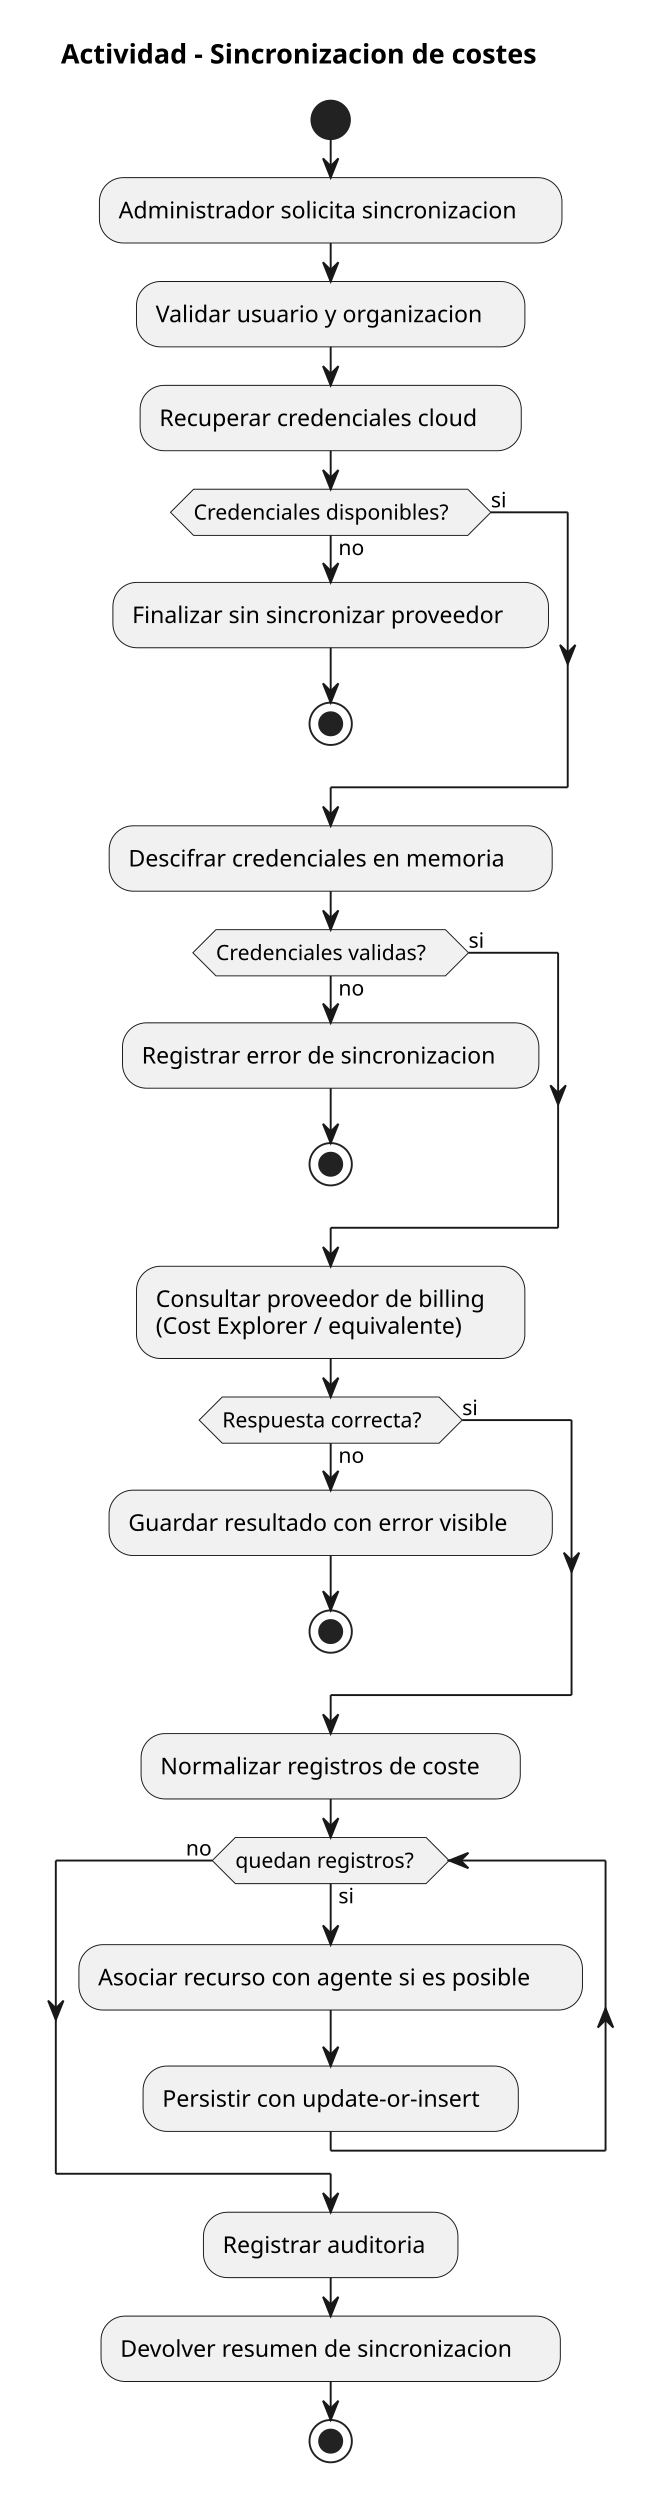
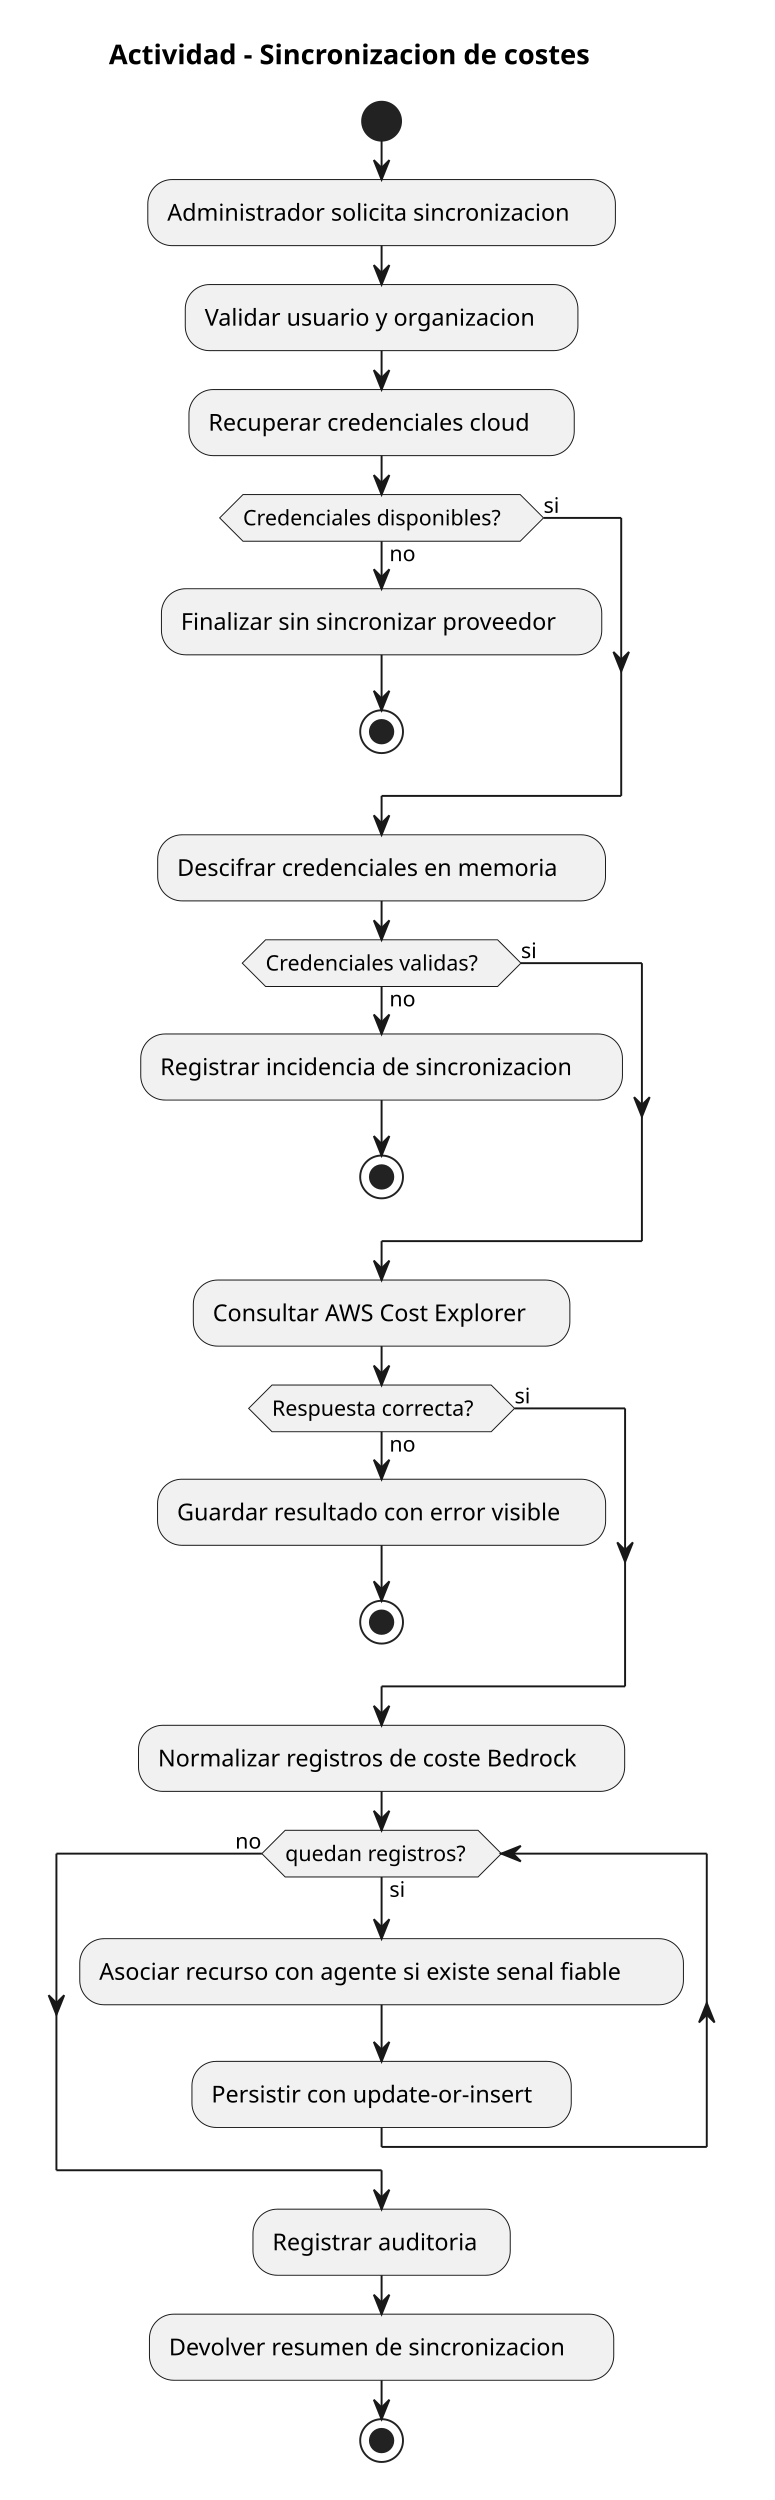
- <svg xmlns="http://www.w3.org/2000/svg" contentStyleType="text/css" data-diagram-type="ACTIVITY" height="1299px" preserveAspectRatio="none" style="width:349px;height:1299px;background:#FFFFFF;" version="1.1" viewBox="0 0 349 1299" width="349px" zoomAndPan="magnify">
+ <svg xmlns="http://www.w3.org/2000/svg" contentStyleType="text/css" data-diagram-type="ACTIVITY" height="1285px" preserveAspectRatio="none" style="width:398px;height:1285px;background:#FFFFFF;" version="1.1" viewBox="0 0 398 1285" width="398px" zoomAndPan="magnify">
  <defs />
  <g>
    <g class="title" data-source-line="1">
-       <text fill="#000000" font-family="sans-serif" font-size="14" font-weight="700" lengthAdjust="spacing" textLength="284.348" x="31.649" y="32.995">Actividad - Sincronizacion de costes</text>
+       <text fill="#000000" font-family="sans-serif" font-size="14" font-weight="700" lengthAdjust="spacing" textLength="284.348" x="55.966" y="32.995">Actividad - Sincronizacion de costes</text>
    </g>
-     <ellipse cx="171.823" cy="62.297" fill="#222222" rx="10" ry="10" style="stroke:#222222;stroke-width:1;" />
-     <rect fill="#F1F1F1" height="33.969" rx="12.5" ry="12.5" style="stroke:#181818;stroke-width:0.5;" width="240.342" x="51.652" y="92.297" />
-     <text fill="#000000" font-family="sans-serif" font-size="12" lengthAdjust="spacing" textLength="220.342" x="61.652" y="113.436">Administrador solicita sincronizacion</text>
-     <rect fill="#F1F1F1" height="33.969" rx="12.5" ry="12.5" style="stroke:#181818;stroke-width:0.5;" width="201.822" x="70.912" y="146.266" />
-     <text fill="#000000" font-family="sans-serif" font-size="12" lengthAdjust="spacing" textLength="181.822" x="80.912" y="167.404">Validar usuario y organizacion</text>
-     <rect fill="#F1F1F1" height="33.969" rx="12.5" ry="12.5" style="stroke:#181818;stroke-width:0.5;" width="198.043" x="72.802" y="200.234" />
-     <text fill="#000000" font-family="sans-serif" font-size="12" lengthAdjust="spacing" textLength="178.043" x="82.802" y="221.373">Recuperar credenciales cloud</text>
-     <rect fill="#F1F1F1" height="33.969" rx="12.5" ry="12.5" style="stroke:#181818;stroke-width:0.5;" width="226.326" x="58.66" y="302.606" />
-     <text fill="#000000" font-family="sans-serif" font-size="12" lengthAdjust="spacing" textLength="206.326" x="68.66" y="323.744">Finalizar sin sincronizar proveedor</text>
-     <ellipse cx="171.823" cy="376.09" fill="none" rx="11" ry="11" style="stroke:#222222;stroke-width:1;" />
-     <ellipse cx="171.823" cy="376.09" fill="#222222" rx="6" ry="6" style="stroke:#222222;stroke-width:1;" />
-     <polygon fill="#F1F1F1" points="100.586,254.203,243.06,254.203,255.06,266.203,243.06,278.203,100.586,278.203,88.586,266.203,100.586,254.203" style="stroke:#181818;stroke-width:0.5;" />
-     <text fill="#000000" font-family="sans-serif" font-size="11" lengthAdjust="spacing" textLength="13.702" x="175.823" y="288.414">no</text>
-     <text fill="#000000" font-family="sans-serif" font-size="11" lengthAdjust="spacing" textLength="142.474" x="100.586" y="270.011">Credenciales disponibles?</text>
-     <text fill="#000000" font-family="sans-serif" font-size="11" lengthAdjust="spacing" textLength="8.787" x="255.06" y="263.609">si</text>
-     <rect fill="#F1F1F1" height="33.969" rx="12.5" ry="12.5" style="stroke:#181818;stroke-width:0.5;" width="230.182" x="56.732" y="429.09" />
-     <text fill="#000000" font-family="sans-serif" font-size="12" lengthAdjust="spacing" textLength="210.182" x="66.732" y="450.228">Descifrar credenciales en memoria</text>
-     <rect fill="#F1F1F1" height="33.969" rx="12.5" ry="12.5" style="stroke:#181818;stroke-width:0.5;" width="216.353" x="63.647" y="531.461" />
-     <text fill="#000000" font-family="sans-serif" font-size="12" lengthAdjust="spacing" textLength="196.353" x="73.647" y="552.6">Registrar error de sincronizacion</text>
-     <ellipse cx="171.823" cy="604.945" fill="none" rx="11" ry="11" style="stroke:#222222;stroke-width:1;" />
-     <ellipse cx="171.823" cy="604.945" fill="#222222" rx="6" ry="6" style="stroke:#222222;stroke-width:1;" />
-     <polygon fill="#F1F1F1" points="112.201,483.059,231.445,483.059,243.445,495.059,231.445,507.059,112.201,507.059,100.201,495.059,112.201,483.059" style="stroke:#181818;stroke-width:0.5;" />
-     <text fill="#000000" font-family="sans-serif" font-size="11" lengthAdjust="spacing" textLength="13.702" x="175.823" y="517.269">no</text>
-     <text fill="#000000" font-family="sans-serif" font-size="11" lengthAdjust="spacing" textLength="119.244" x="112.201" y="498.867">Credenciales validas?</text>
-     <text fill="#000000" font-family="sans-serif" font-size="11" lengthAdjust="spacing" textLength="8.787" x="243.445" y="492.464">si</text>
-     <rect fill="#F1F1F1" height="47.938" rx="12.5" ry="12.5" style="stroke:#181818;stroke-width:0.5;" width="201.781" x="70.933" y="657.945" />
-     <text fill="#000000" font-family="sans-serif" font-size="12" lengthAdjust="spacing" textLength="181.781" x="80.933" y="679.084">Consultar proveedor de billing</text>
-     <text fill="#000000" font-family="sans-serif" font-size="12" lengthAdjust="spacing" textLength="172.559" x="80.933" y="693.053">(Cost Explorer / equivalente)</text>
-     <rect fill="#F1F1F1" height="33.969" rx="12.5" ry="12.5" style="stroke:#181818;stroke-width:0.5;" width="230.305" x="56.671" y="774.285" />
-     <text fill="#000000" font-family="sans-serif" font-size="12" lengthAdjust="spacing" textLength="210.305" x="66.671" y="795.424">Guardar resultado con error visible</text>
-     <ellipse cx="171.823" cy="847.769" fill="none" rx="11" ry="11" style="stroke:#222222;stroke-width:1;" />
-     <ellipse cx="171.823" cy="847.769" fill="#222222" rx="6" ry="6" style="stroke:#222222;stroke-width:1;" />
-     <polygon fill="#F1F1F1" points="115.486,725.883,228.161,725.883,240.161,737.883,228.161,749.883,115.486,749.883,103.486,737.883,115.486,725.883" style="stroke:#181818;stroke-width:0.5;" />
-     <text fill="#000000" font-family="sans-serif" font-size="11" lengthAdjust="spacing" textLength="13.702" x="175.823" y="760.093">no</text>
-     <text fill="#000000" font-family="sans-serif" font-size="11" lengthAdjust="spacing" textLength="112.675" x="115.486" y="741.691">Respuesta correcta?</text>
-     <text fill="#000000" font-family="sans-serif" font-size="11" lengthAdjust="spacing" textLength="8.787" x="240.161" y="735.289">si</text>
-     <rect fill="#F1F1F1" height="33.969" rx="12.5" ry="12.5" style="stroke:#181818;stroke-width:0.5;" width="197.023" x="73.311" y="900.769" />
-     <text fill="#000000" font-family="sans-serif" font-size="12" lengthAdjust="spacing" textLength="177.023" x="83.311" y="921.908">Normalizar registros de coste</text>
-     <rect fill="#F1F1F1" height="33.969" rx="12.5" ry="12.5" style="stroke:#181818;stroke-width:0.5;" width="261.647" x="41" y="1010.449" />
-     <text fill="#000000" font-family="sans-serif" font-size="12" lengthAdjust="spacing" textLength="241.647" x="51" y="1031.587">Asociar recurso con agente si es posible</text>
-     <rect fill="#F1F1F1" height="33.969" rx="12.5" ry="12.5" style="stroke:#181818;stroke-width:0.5;" width="194.967" x="74.34" y="1073.515" />
-     <text fill="#000000" font-family="sans-serif" font-size="12" lengthAdjust="spacing" textLength="174.967" x="84.34" y="1094.654">Persistir con update-or-insert</text>
-     <polygon fill="#F1F1F1" points="122.269,954.738,221.377,954.738,233.377,966.738,221.377,978.738,122.269,978.738,110.269,966.738,122.269,954.738" style="stroke:#181818;stroke-width:0.5;" />
-     <text fill="#000000" font-family="sans-serif" font-size="11" lengthAdjust="spacing" textLength="8.787" x="175.823" y="988.949">si</text>
-     <text fill="#000000" font-family="sans-serif" font-size="11" lengthAdjust="spacing" textLength="99.107" x="122.269" y="970.546">quedan registros?</text>
-     <text fill="#000000" font-family="sans-serif" font-size="11" lengthAdjust="spacing" textLength="13.702" x="96.568" y="964.144">no</text>
-     <rect fill="#F1F1F1" height="33.969" rx="12.5" ry="12.5" style="stroke:#181818;stroke-width:0.5;" width="132.242" x="105.702" y="1149.484" />
-     <text fill="#000000" font-family="sans-serif" font-size="12" lengthAdjust="spacing" textLength="112.242" x="115.702" y="1170.623">Registrar auditoria</text>
-     <rect fill="#F1F1F1" height="33.969" rx="12.5" ry="12.5" style="stroke:#181818;stroke-width:0.5;" width="238.648" x="52.499" y="1203.453" />
-     <text fill="#000000" font-family="sans-serif" font-size="12" lengthAdjust="spacing" textLength="218.648" x="62.499" y="1224.591">Devolver resumen de sincronizacion</text>
-     <ellipse cx="171.823" cy="1268.421" fill="none" rx="11" ry="11" style="stroke:#222222;stroke-width:1;" />
-     <ellipse cx="171.823" cy="1268.421" fill="#222222" rx="6" ry="6" style="stroke:#222222;stroke-width:1;" />
-     <line style="stroke:#181818;stroke-width:1;" x1="171.823" x2="171.823" y1="72.297" y2="92.297" />
-     <polygon fill="#181818" points="167.823,82.297,171.823,92.297,175.823,82.297,171.823,86.297" style="stroke:#181818;stroke-width:1;" />
-     <line style="stroke:#181818;stroke-width:1;" x1="171.823" x2="171.823" y1="126.266" y2="146.266" />
-     <polygon fill="#181818" points="167.823,136.266,171.823,146.266,175.823,136.266,171.823,140.266" style="stroke:#181818;stroke-width:1;" />
-     <line style="stroke:#181818;stroke-width:1;" x1="171.823" x2="171.823" y1="180.234" y2="200.234" />
-     <polygon fill="#181818" points="167.823,190.234,171.823,200.234,175.823,190.234,171.823,194.234" style="stroke:#181818;stroke-width:1;" />
-     <line style="stroke:#181818;stroke-width:1;" x1="171.823" x2="171.823" y1="336.574" y2="365.09" />
-     <polygon fill="#181818" points="167.823,355.09,171.823,365.09,175.823,355.09,171.823,359.09" style="stroke:#181818;stroke-width:1;" />
-     <line style="stroke:#181818;stroke-width:1;" x1="171.823" x2="171.823" y1="278.203" y2="302.606" />
-     <polygon fill="#181818" points="167.823,292.606,171.823,302.606,175.823,292.606,171.823,296.606" style="stroke:#181818;stroke-width:1;" />
-     <line style="stroke:#181818;stroke-width:1;" x1="255.06" x2="294.986" y1="266.203" y2="266.203" />
-     <polygon fill="#181818" points="290.986,335.09,294.986,345.09,298.986,335.09,294.986,339.09" style="stroke:#181818;stroke-width:1;" />
-     <line style="stroke:#181818;stroke-width:1;" x1="294.986" x2="294.986" y1="266.203" y2="409.09" />
-     <line style="stroke:#181818;stroke-width:1;" x1="294.986" x2="171.823" y1="409.09" y2="409.09" />
-     <line style="stroke:#181818;stroke-width:1;" x1="171.823" x2="171.823" y1="409.09" y2="429.09" />
-     <polygon fill="#181818" points="167.823,419.09,171.823,429.09,175.823,419.09,171.823,423.09" style="stroke:#181818;stroke-width:1;" />
-     <line style="stroke:#181818;stroke-width:1;" x1="171.823" x2="171.823" y1="234.203" y2="254.203" />
-     <polygon fill="#181818" points="167.823,244.203,171.823,254.203,175.823,244.203,171.823,248.203" style="stroke:#181818;stroke-width:1;" />
-     <line style="stroke:#181818;stroke-width:1;" x1="171.823" x2="171.823" y1="565.43" y2="593.945" />
-     <polygon fill="#181818" points="167.823,583.945,171.823,593.945,175.823,583.945,171.823,587.945" style="stroke:#181818;stroke-width:1;" />
-     <line style="stroke:#181818;stroke-width:1;" x1="171.823" x2="171.823" y1="507.059" y2="531.461" />
-     <polygon fill="#181818" points="167.823,521.461,171.823,531.461,175.823,521.461,171.823,525.461" style="stroke:#181818;stroke-width:1;" />
-     <line style="stroke:#181818;stroke-width:1;" x1="243.445" x2="290" y1="495.059" y2="495.059" />
-     <polygon fill="#181818" points="286,563.945,290,573.945,294,563.945,290,567.945" style="stroke:#181818;stroke-width:1;" />
-     <line style="stroke:#181818;stroke-width:1;" x1="290" x2="290" y1="495.059" y2="637.945" />
-     <line style="stroke:#181818;stroke-width:1;" x1="290" x2="171.823" y1="637.945" y2="637.945" />
-     <line style="stroke:#181818;stroke-width:1;" x1="171.823" x2="171.823" y1="637.945" y2="657.945" />
-     <polygon fill="#181818" points="167.823,647.945,171.823,657.945,175.823,647.945,171.823,651.945" style="stroke:#181818;stroke-width:1;" />
-     <line style="stroke:#181818;stroke-width:1;" x1="171.823" x2="171.823" y1="463.059" y2="483.059" />
-     <polygon fill="#181818" points="167.823,473.059,171.823,483.059,175.823,473.059,171.823,477.059" style="stroke:#181818;stroke-width:1;" />
-     <line style="stroke:#181818;stroke-width:1;" x1="171.823" x2="171.823" y1="808.254" y2="836.769" />
-     <polygon fill="#181818" points="167.823,826.769,171.823,836.769,175.823,826.769,171.823,830.769" style="stroke:#181818;stroke-width:1;" />
-     <line style="stroke:#181818;stroke-width:1;" x1="171.823" x2="171.823" y1="749.883" y2="774.285" />
-     <polygon fill="#181818" points="167.823,764.285,171.823,774.285,175.823,764.285,171.823,768.285" style="stroke:#181818;stroke-width:1;" />
-     <line style="stroke:#181818;stroke-width:1;" x1="240.161" x2="296.976" y1="737.883" y2="737.883" />
-     <polygon fill="#181818" points="292.976,806.769,296.976,816.769,300.976,806.769,296.976,810.769" style="stroke:#181818;stroke-width:1;" />
-     <line style="stroke:#181818;stroke-width:1;" x1="296.976" x2="296.976" y1="737.883" y2="880.769" />
-     <line style="stroke:#181818;stroke-width:1;" x1="296.976" x2="171.823" y1="880.769" y2="880.769" />
-     <line style="stroke:#181818;stroke-width:1;" x1="171.823" x2="171.823" y1="880.769" y2="900.769" />
-     <polygon fill="#181818" points="167.823,890.769,171.823,900.769,175.823,890.769,171.823,894.769" style="stroke:#181818;stroke-width:1;" />
-     <line style="stroke:#181818;stroke-width:1;" x1="171.823" x2="171.823" y1="705.883" y2="725.883" />
-     <polygon fill="#181818" points="167.823,715.883,171.823,725.883,175.823,715.883,171.823,719.883" style="stroke:#181818;stroke-width:1;" />
-     <line style="stroke:#181818;stroke-width:1;" x1="171.823" x2="171.823" y1="1044.418" y2="1073.515" />
-     <polygon fill="#181818" points="167.823,1063.515,171.823,1073.515,175.823,1063.515,171.823,1067.515" style="stroke:#181818;stroke-width:1;" />
-     <line style="stroke:#181818;stroke-width:1;" x1="171.823" x2="171.823" y1="978.738" y2="1010.449" />
-     <polygon fill="#181818" points="167.823,1000.449,171.823,1010.449,175.823,1000.449,171.823,1004.449" style="stroke:#181818;stroke-width:1;" />
-     <line style="stroke:#181818;stroke-width:1;" x1="171.823" x2="171.823" y1="1107.484" y2="1117.484" />
-     <line style="stroke:#181818;stroke-width:1;" x1="171.823" x2="314.647" y1="1117.484" y2="1117.484" />
-     <polygon fill="#181818" points="310.647,1053.515,314.647,1043.515,318.647,1053.515,314.647,1049.515" style="stroke:#181818;stroke-width:1;" />
-     <line style="stroke:#181818;stroke-width:1;" x1="314.647" x2="314.647" y1="966.738" y2="1117.484" />
-     <line style="stroke:#181818;stroke-width:1;" x1="314.647" x2="233.377" y1="966.738" y2="966.738" />
-     <polygon fill="#181818" points="243.377,962.738,233.377,966.738,243.377,970.738,239.377,966.738" style="stroke:#181818;stroke-width:1;" />
-     <line style="stroke:#181818;stroke-width:1;" x1="110.269" x2="29" y1="966.738" y2="966.738" />
-     <polygon fill="#181818" points="25,1039.515,29,1049.515,33,1039.515,29,1043.515" style="stroke:#181818;stroke-width:1;" />
-     <line style="stroke:#181818;stroke-width:1;" x1="29" x2="29" y1="966.738" y2="1129.484" />
-     <line style="stroke:#181818;stroke-width:1;" x1="29" x2="171.823" y1="1129.484" y2="1129.484" />
-     <line style="stroke:#181818;stroke-width:1;" x1="171.823" x2="171.823" y1="1129.484" y2="1149.484" />
-     <polygon fill="#181818" points="167.823,1139.484,171.823,1149.484,175.823,1139.484,171.823,1143.484" style="stroke:#181818;stroke-width:1;" />
-     <line style="stroke:#181818;stroke-width:1;" x1="171.823" x2="171.823" y1="934.738" y2="954.738" />
-     <polygon fill="#181818" points="167.823,944.738,171.823,954.738,175.823,944.738,171.823,948.738" style="stroke:#181818;stroke-width:1;" />
-     <line style="stroke:#181818;stroke-width:1;" x1="171.823" x2="171.823" y1="1183.453" y2="1203.453" />
-     <polygon fill="#181818" points="167.823,1193.453,171.823,1203.453,175.823,1193.453,171.823,1197.453" style="stroke:#181818;stroke-width:1;" />
-     <line style="stroke:#181818;stroke-width:1;" x1="171.823" x2="171.823" y1="1237.421" y2="1257.421" />
-     <polygon fill="#181818" points="167.823,1247.421,171.823,1257.421,175.823,1247.421,171.823,1251.421" style="stroke:#181818;stroke-width:1;" />
+     <ellipse cx="196.14" cy="62.297" fill="#222222" rx="10" ry="10" style="stroke:#222222;stroke-width:1;" />
+     <rect fill="#F1F1F1" height="33.969" rx="12.5" ry="12.5" style="stroke:#181818;stroke-width:0.5;" width="240.342" x="75.969" y="92.297" />
+     <text fill="#000000" font-family="sans-serif" font-size="12" lengthAdjust="spacing" textLength="220.342" x="85.969" y="113.436">Administrador solicita sincronizacion</text>
+     <rect fill="#F1F1F1" height="33.969" rx="12.5" ry="12.5" style="stroke:#181818;stroke-width:0.5;" width="201.822" x="95.228" y="146.266" />
+     <text fill="#000000" font-family="sans-serif" font-size="12" lengthAdjust="spacing" textLength="181.822" x="105.228" y="167.404">Validar usuario y organizacion</text>
+     <rect fill="#F1F1F1" height="33.969" rx="12.5" ry="12.5" style="stroke:#181818;stroke-width:0.5;" width="198.043" x="97.118" y="200.234" />
+     <text fill="#000000" font-family="sans-serif" font-size="12" lengthAdjust="spacing" textLength="178.043" x="107.118" y="221.373">Recuperar credenciales cloud</text>
+     <rect fill="#F1F1F1" height="33.969" rx="12.5" ry="12.5" style="stroke:#181818;stroke-width:0.5;" width="226.326" x="82.977" y="302.606" />
+     <text fill="#000000" font-family="sans-serif" font-size="12" lengthAdjust="spacing" textLength="206.326" x="92.977" y="323.744">Finalizar sin sincronizar proveedor</text>
+     <ellipse cx="196.14" cy="376.09" fill="none" rx="11" ry="11" style="stroke:#222222;stroke-width:1;" />
+     <ellipse cx="196.14" cy="376.09" fill="#222222" rx="6" ry="6" style="stroke:#222222;stroke-width:1;" />
+     <polygon fill="#F1F1F1" points="124.903,254.203,267.377,254.203,279.377,266.203,267.377,278.203,124.903,278.203,112.903,266.203,124.903,254.203" style="stroke:#181818;stroke-width:0.5;" />
+     <text fill="#000000" font-family="sans-serif" font-size="11" lengthAdjust="spacing" textLength="13.702" x="200.14" y="288.414">no</text>
+     <text fill="#000000" font-family="sans-serif" font-size="11" lengthAdjust="spacing" textLength="142.474" x="124.903" y="270.011">Credenciales disponibles?</text>
+     <text fill="#000000" font-family="sans-serif" font-size="11" lengthAdjust="spacing" textLength="8.787" x="279.377" y="263.609">si</text>
+     <rect fill="#F1F1F1" height="33.969" rx="12.5" ry="12.5" style="stroke:#181818;stroke-width:0.5;" width="230.182" x="81.049" y="429.09" />
+     <text fill="#000000" font-family="sans-serif" font-size="12" lengthAdjust="spacing" textLength="210.182" x="91.049" y="450.228">Descifrar credenciales en memoria</text>
+     <rect fill="#F1F1F1" height="33.969" rx="12.5" ry="12.5" style="stroke:#181818;stroke-width:0.5;" width="247.59" x="72.345" y="531.461" />
+     <text fill="#000000" font-family="sans-serif" font-size="12" lengthAdjust="spacing" textLength="227.59" x="82.345" y="552.6">Registrar incidencia de sincronizacion</text>
+     <ellipse cx="196.14" cy="604.945" fill="none" rx="11" ry="11" style="stroke:#222222;stroke-width:1;" />
+     <ellipse cx="196.14" cy="604.945" fill="#222222" rx="6" ry="6" style="stroke:#222222;stroke-width:1;" />
+     <polygon fill="#F1F1F1" points="136.518,483.059,255.762,483.059,267.762,495.059,255.762,507.059,136.518,507.059,124.518,495.059,136.518,483.059" style="stroke:#181818;stroke-width:0.5;" />
+     <text fill="#000000" font-family="sans-serif" font-size="11" lengthAdjust="spacing" textLength="13.702" x="200.14" y="517.269">no</text>
+     <text fill="#000000" font-family="sans-serif" font-size="11" lengthAdjust="spacing" textLength="119.244" x="136.518" y="498.867">Credenciales validas?</text>
+     <text fill="#000000" font-family="sans-serif" font-size="11" lengthAdjust="spacing" textLength="8.787" x="267.762" y="492.464">si</text>
+     <rect fill="#F1F1F1" height="33.969" rx="12.5" ry="12.5" style="stroke:#181818;stroke-width:0.5;" width="193.549" x="99.365" y="657.945" />
+     <text fill="#000000" font-family="sans-serif" font-size="12" lengthAdjust="spacing" textLength="173.549" x="109.365" y="679.084">Consultar AWS Cost Explorer</text>
+     <rect fill="#F1F1F1" height="33.969" rx="12.5" ry="12.5" style="stroke:#181818;stroke-width:0.5;" width="230.305" x="80.987" y="760.316" />
+     <text fill="#000000" font-family="sans-serif" font-size="12" lengthAdjust="spacing" textLength="210.305" x="90.987" y="781.455">Guardar resultado con error visible</text>
+     <ellipse cx="196.14" cy="833.801" fill="none" rx="11" ry="11" style="stroke:#222222;stroke-width:1;" />
+     <ellipse cx="196.14" cy="833.801" fill="#222222" rx="6" ry="6" style="stroke:#222222;stroke-width:1;" />
+     <polygon fill="#F1F1F1" points="139.802,711.914,252.477,711.914,264.477,723.914,252.477,735.914,139.802,735.914,127.802,723.914,139.802,711.914" style="stroke:#181818;stroke-width:0.5;" />
+     <text fill="#000000" font-family="sans-serif" font-size="11" lengthAdjust="spacing" textLength="13.702" x="200.14" y="746.125">no</text>
+     <text fill="#000000" font-family="sans-serif" font-size="11" lengthAdjust="spacing" textLength="112.675" x="139.802" y="727.722">Respuesta correcta?</text>
+     <text fill="#000000" font-family="sans-serif" font-size="11" lengthAdjust="spacing" textLength="8.787" x="264.477" y="721.32">si</text>
+     <rect fill="#F1F1F1" height="33.969" rx="12.5" ry="12.5" style="stroke:#181818;stroke-width:0.5;" width="249.893" x="71.193" y="886.801" />
+     <text fill="#000000" font-family="sans-serif" font-size="12" lengthAdjust="spacing" textLength="229.893" x="81.193" y="907.939">Normalizar registros de coste Bedrock</text>
+     <rect fill="#F1F1F1" height="33.969" rx="12.5" ry="12.5" style="stroke:#181818;stroke-width:0.5;" width="310.279" x="41" y="996.48" />
+     <text fill="#000000" font-family="sans-serif" font-size="12" lengthAdjust="spacing" textLength="290.279" x="51" y="1017.619">Asociar recurso con agente si existe senal fiable</text>
+     <rect fill="#F1F1F1" height="33.969" rx="12.5" ry="12.5" style="stroke:#181818;stroke-width:0.5;" width="194.967" x="98.656" y="1059.546" />
+     <text fill="#000000" font-family="sans-serif" font-size="12" lengthAdjust="spacing" textLength="174.967" x="108.656" y="1080.685">Persistir con update-or-insert</text>
+     <polygon fill="#F1F1F1" points="146.586,940.769,245.693,940.769,257.693,952.769,245.693,964.769,146.586,964.769,134.586,952.769,146.586,940.769" style="stroke:#181818;stroke-width:0.5;" />
+     <text fill="#000000" font-family="sans-serif" font-size="11" lengthAdjust="spacing" textLength="8.787" x="200.14" y="974.98">si</text>
+     <text fill="#000000" font-family="sans-serif" font-size="11" lengthAdjust="spacing" textLength="99.107" x="146.586" y="956.578">quedan registros?</text>
+     <text fill="#000000" font-family="sans-serif" font-size="11" lengthAdjust="spacing" textLength="13.702" x="120.884" y="950.175">no</text>
+     <rect fill="#F1F1F1" height="33.969" rx="12.5" ry="12.5" style="stroke:#181818;stroke-width:0.5;" width="132.242" x="130.019" y="1135.515" />
+     <text fill="#000000" font-family="sans-serif" font-size="12" lengthAdjust="spacing" textLength="112.242" x="140.019" y="1156.654">Registrar auditoria</text>
+     <rect fill="#F1F1F1" height="33.969" rx="12.5" ry="12.5" style="stroke:#181818;stroke-width:0.5;" width="238.648" x="76.815" y="1189.484" />
+     <text fill="#000000" font-family="sans-serif" font-size="12" lengthAdjust="spacing" textLength="218.648" x="86.815" y="1210.623">Devolver resumen de sincronizacion</text>
+     <ellipse cx="196.14" cy="1254.453" fill="none" rx="11" ry="11" style="stroke:#222222;stroke-width:1;" />
+     <ellipse cx="196.14" cy="1254.453" fill="#222222" rx="6" ry="6" style="stroke:#222222;stroke-width:1;" />
+     <line style="stroke:#181818;stroke-width:1;" x1="196.14" x2="196.14" y1="72.297" y2="92.297" />
+     <polygon fill="#181818" points="192.14,82.297,196.14,92.297,200.14,82.297,196.14,86.297" style="stroke:#181818;stroke-width:1;" />
+     <line style="stroke:#181818;stroke-width:1;" x1="196.14" x2="196.14" y1="126.266" y2="146.266" />
+     <polygon fill="#181818" points="192.14,136.266,196.14,146.266,200.14,136.266,196.14,140.266" style="stroke:#181818;stroke-width:1;" />
+     <line style="stroke:#181818;stroke-width:1;" x1="196.14" x2="196.14" y1="180.234" y2="200.234" />
+     <polygon fill="#181818" points="192.14,190.234,196.14,200.234,200.14,190.234,196.14,194.234" style="stroke:#181818;stroke-width:1;" />
+     <line style="stroke:#181818;stroke-width:1;" x1="196.14" x2="196.14" y1="336.574" y2="365.09" />
+     <polygon fill="#181818" points="192.14,355.09,196.14,365.09,200.14,355.09,196.14,359.09" style="stroke:#181818;stroke-width:1;" />
+     <line style="stroke:#181818;stroke-width:1;" x1="196.14" x2="196.14" y1="278.203" y2="302.606" />
+     <polygon fill="#181818" points="192.14,292.606,196.14,302.606,200.14,292.606,196.14,296.606" style="stroke:#181818;stroke-width:1;" />
+     <line style="stroke:#181818;stroke-width:1;" x1="279.377" x2="319.303" y1="266.203" y2="266.203" />
+     <polygon fill="#181818" points="315.303,335.09,319.303,345.09,323.303,335.09,319.303,339.09" style="stroke:#181818;stroke-width:1;" />
+     <line style="stroke:#181818;stroke-width:1;" x1="319.303" x2="319.303" y1="266.203" y2="409.09" />
+     <line style="stroke:#181818;stroke-width:1;" x1="319.303" x2="196.14" y1="409.09" y2="409.09" />
+     <line style="stroke:#181818;stroke-width:1;" x1="196.14" x2="196.14" y1="409.09" y2="429.09" />
+     <polygon fill="#181818" points="192.14,419.09,196.14,429.09,200.14,419.09,196.14,423.09" style="stroke:#181818;stroke-width:1;" />
+     <line style="stroke:#181818;stroke-width:1;" x1="196.14" x2="196.14" y1="234.203" y2="254.203" />
+     <polygon fill="#181818" points="192.14,244.203,196.14,254.203,200.14,244.203,196.14,248.203" style="stroke:#181818;stroke-width:1;" />
+     <line style="stroke:#181818;stroke-width:1;" x1="196.14" x2="196.14" y1="565.43" y2="593.945" />
+     <polygon fill="#181818" points="192.14,583.945,196.14,593.945,200.14,583.945,196.14,587.945" style="stroke:#181818;stroke-width:1;" />
+     <line style="stroke:#181818;stroke-width:1;" x1="196.14" x2="196.14" y1="507.059" y2="531.461" />
+     <polygon fill="#181818" points="192.14,521.461,196.14,531.461,200.14,521.461,196.14,525.461" style="stroke:#181818;stroke-width:1;" />
+     <line style="stroke:#181818;stroke-width:1;" x1="267.762" x2="329.935" y1="495.059" y2="495.059" />
+     <polygon fill="#181818" points="325.935,563.945,329.935,573.945,333.935,563.945,329.935,567.945" style="stroke:#181818;stroke-width:1;" />
+     <line style="stroke:#181818;stroke-width:1;" x1="329.935" x2="329.935" y1="495.059" y2="637.945" />
+     <line style="stroke:#181818;stroke-width:1;" x1="329.935" x2="196.14" y1="637.945" y2="637.945" />
+     <line style="stroke:#181818;stroke-width:1;" x1="196.14" x2="196.14" y1="637.945" y2="657.945" />
+     <polygon fill="#181818" points="192.14,647.945,196.14,657.945,200.14,647.945,196.14,651.945" style="stroke:#181818;stroke-width:1;" />
+     <line style="stroke:#181818;stroke-width:1;" x1="196.14" x2="196.14" y1="463.059" y2="483.059" />
+     <polygon fill="#181818" points="192.14,473.059,196.14,483.059,200.14,473.059,196.14,477.059" style="stroke:#181818;stroke-width:1;" />
+     <line style="stroke:#181818;stroke-width:1;" x1="196.14" x2="196.14" y1="794.285" y2="822.801" />
+     <polygon fill="#181818" points="192.14,812.801,196.14,822.801,200.14,812.801,196.14,816.801" style="stroke:#181818;stroke-width:1;" />
+     <line style="stroke:#181818;stroke-width:1;" x1="196.14" x2="196.14" y1="735.914" y2="760.316" />
+     <polygon fill="#181818" points="192.14,750.316,196.14,760.316,200.14,750.316,196.14,754.316" style="stroke:#181818;stroke-width:1;" />
+     <line style="stroke:#181818;stroke-width:1;" x1="264.477" x2="321.292" y1="723.914" y2="723.914" />
+     <polygon fill="#181818" points="317.292,792.801,321.292,802.801,325.292,792.801,321.292,796.801" style="stroke:#181818;stroke-width:1;" />
+     <line style="stroke:#181818;stroke-width:1;" x1="321.292" x2="321.292" y1="723.914" y2="866.801" />
+     <line style="stroke:#181818;stroke-width:1;" x1="321.292" x2="196.14" y1="866.801" y2="866.801" />
+     <line style="stroke:#181818;stroke-width:1;" x1="196.14" x2="196.14" y1="866.801" y2="886.801" />
+     <polygon fill="#181818" points="192.14,876.801,196.14,886.801,200.14,876.801,196.14,880.801" style="stroke:#181818;stroke-width:1;" />
+     <line style="stroke:#181818;stroke-width:1;" x1="196.14" x2="196.14" y1="691.914" y2="711.914" />
+     <polygon fill="#181818" points="192.14,701.914,196.14,711.914,200.14,701.914,196.14,705.914" style="stroke:#181818;stroke-width:1;" />
+     <line style="stroke:#181818;stroke-width:1;" x1="196.14" x2="196.14" y1="1030.449" y2="1059.546" />
+     <polygon fill="#181818" points="192.14,1049.546,196.14,1059.546,200.14,1049.546,196.14,1053.546" style="stroke:#181818;stroke-width:1;" />
+     <line style="stroke:#181818;stroke-width:1;" x1="196.14" x2="196.14" y1="964.769" y2="996.48" />
+     <polygon fill="#181818" points="192.14,986.48,196.14,996.48,200.14,986.48,196.14,990.48" style="stroke:#181818;stroke-width:1;" />
+     <line style="stroke:#181818;stroke-width:1;" x1="196.14" x2="196.14" y1="1093.515" y2="1103.515" />
+     <line style="stroke:#181818;stroke-width:1;" x1="196.14" x2="363.279" y1="1103.515" y2="1103.515" />
+     <polygon fill="#181818" points="359.279,1039.546,363.279,1029.546,367.279,1039.546,363.279,1035.546" style="stroke:#181818;stroke-width:1;" />
+     <line style="stroke:#181818;stroke-width:1;" x1="363.279" x2="363.279" y1="952.769" y2="1103.515" />
+     <line style="stroke:#181818;stroke-width:1;" x1="363.279" x2="257.693" y1="952.769" y2="952.769" />
+     <polygon fill="#181818" points="267.693,948.769,257.693,952.769,267.693,956.769,263.693,952.769" style="stroke:#181818;stroke-width:1;" />
+     <line style="stroke:#181818;stroke-width:1;" x1="134.586" x2="29" y1="952.769" y2="952.769" />
+     <polygon fill="#181818" points="25,1025.546,29,1035.546,33,1025.546,29,1029.546" style="stroke:#181818;stroke-width:1;" />
+     <line style="stroke:#181818;stroke-width:1;" x1="29" x2="29" y1="952.769" y2="1115.515" />
+     <line style="stroke:#181818;stroke-width:1;" x1="29" x2="196.14" y1="1115.515" y2="1115.515" />
+     <line style="stroke:#181818;stroke-width:1;" x1="196.14" x2="196.14" y1="1115.515" y2="1135.515" />
+     <polygon fill="#181818" points="192.14,1125.515,196.14,1135.515,200.14,1125.515,196.14,1129.515" style="stroke:#181818;stroke-width:1;" />
+     <line style="stroke:#181818;stroke-width:1;" x1="196.14" x2="196.14" y1="920.769" y2="940.769" />
+     <polygon fill="#181818" points="192.14,930.769,196.14,940.769,200.14,930.769,196.14,934.769" style="stroke:#181818;stroke-width:1;" />
+     <line style="stroke:#181818;stroke-width:1;" x1="196.14" x2="196.14" y1="1169.484" y2="1189.484" />
+     <polygon fill="#181818" points="192.14,1179.484,196.14,1189.484,200.14,1179.484,196.14,1183.484" style="stroke:#181818;stroke-width:1;" />
+     <line style="stroke:#181818;stroke-width:1;" x1="196.14" x2="196.14" y1="1223.453" y2="1243.453" />
+     <polygon fill="#181818" points="192.14,1233.453,196.14,1243.453,200.14,1233.453,196.14,1237.453" style="stroke:#181818;stroke-width:1;" />
  </g>
</svg>
